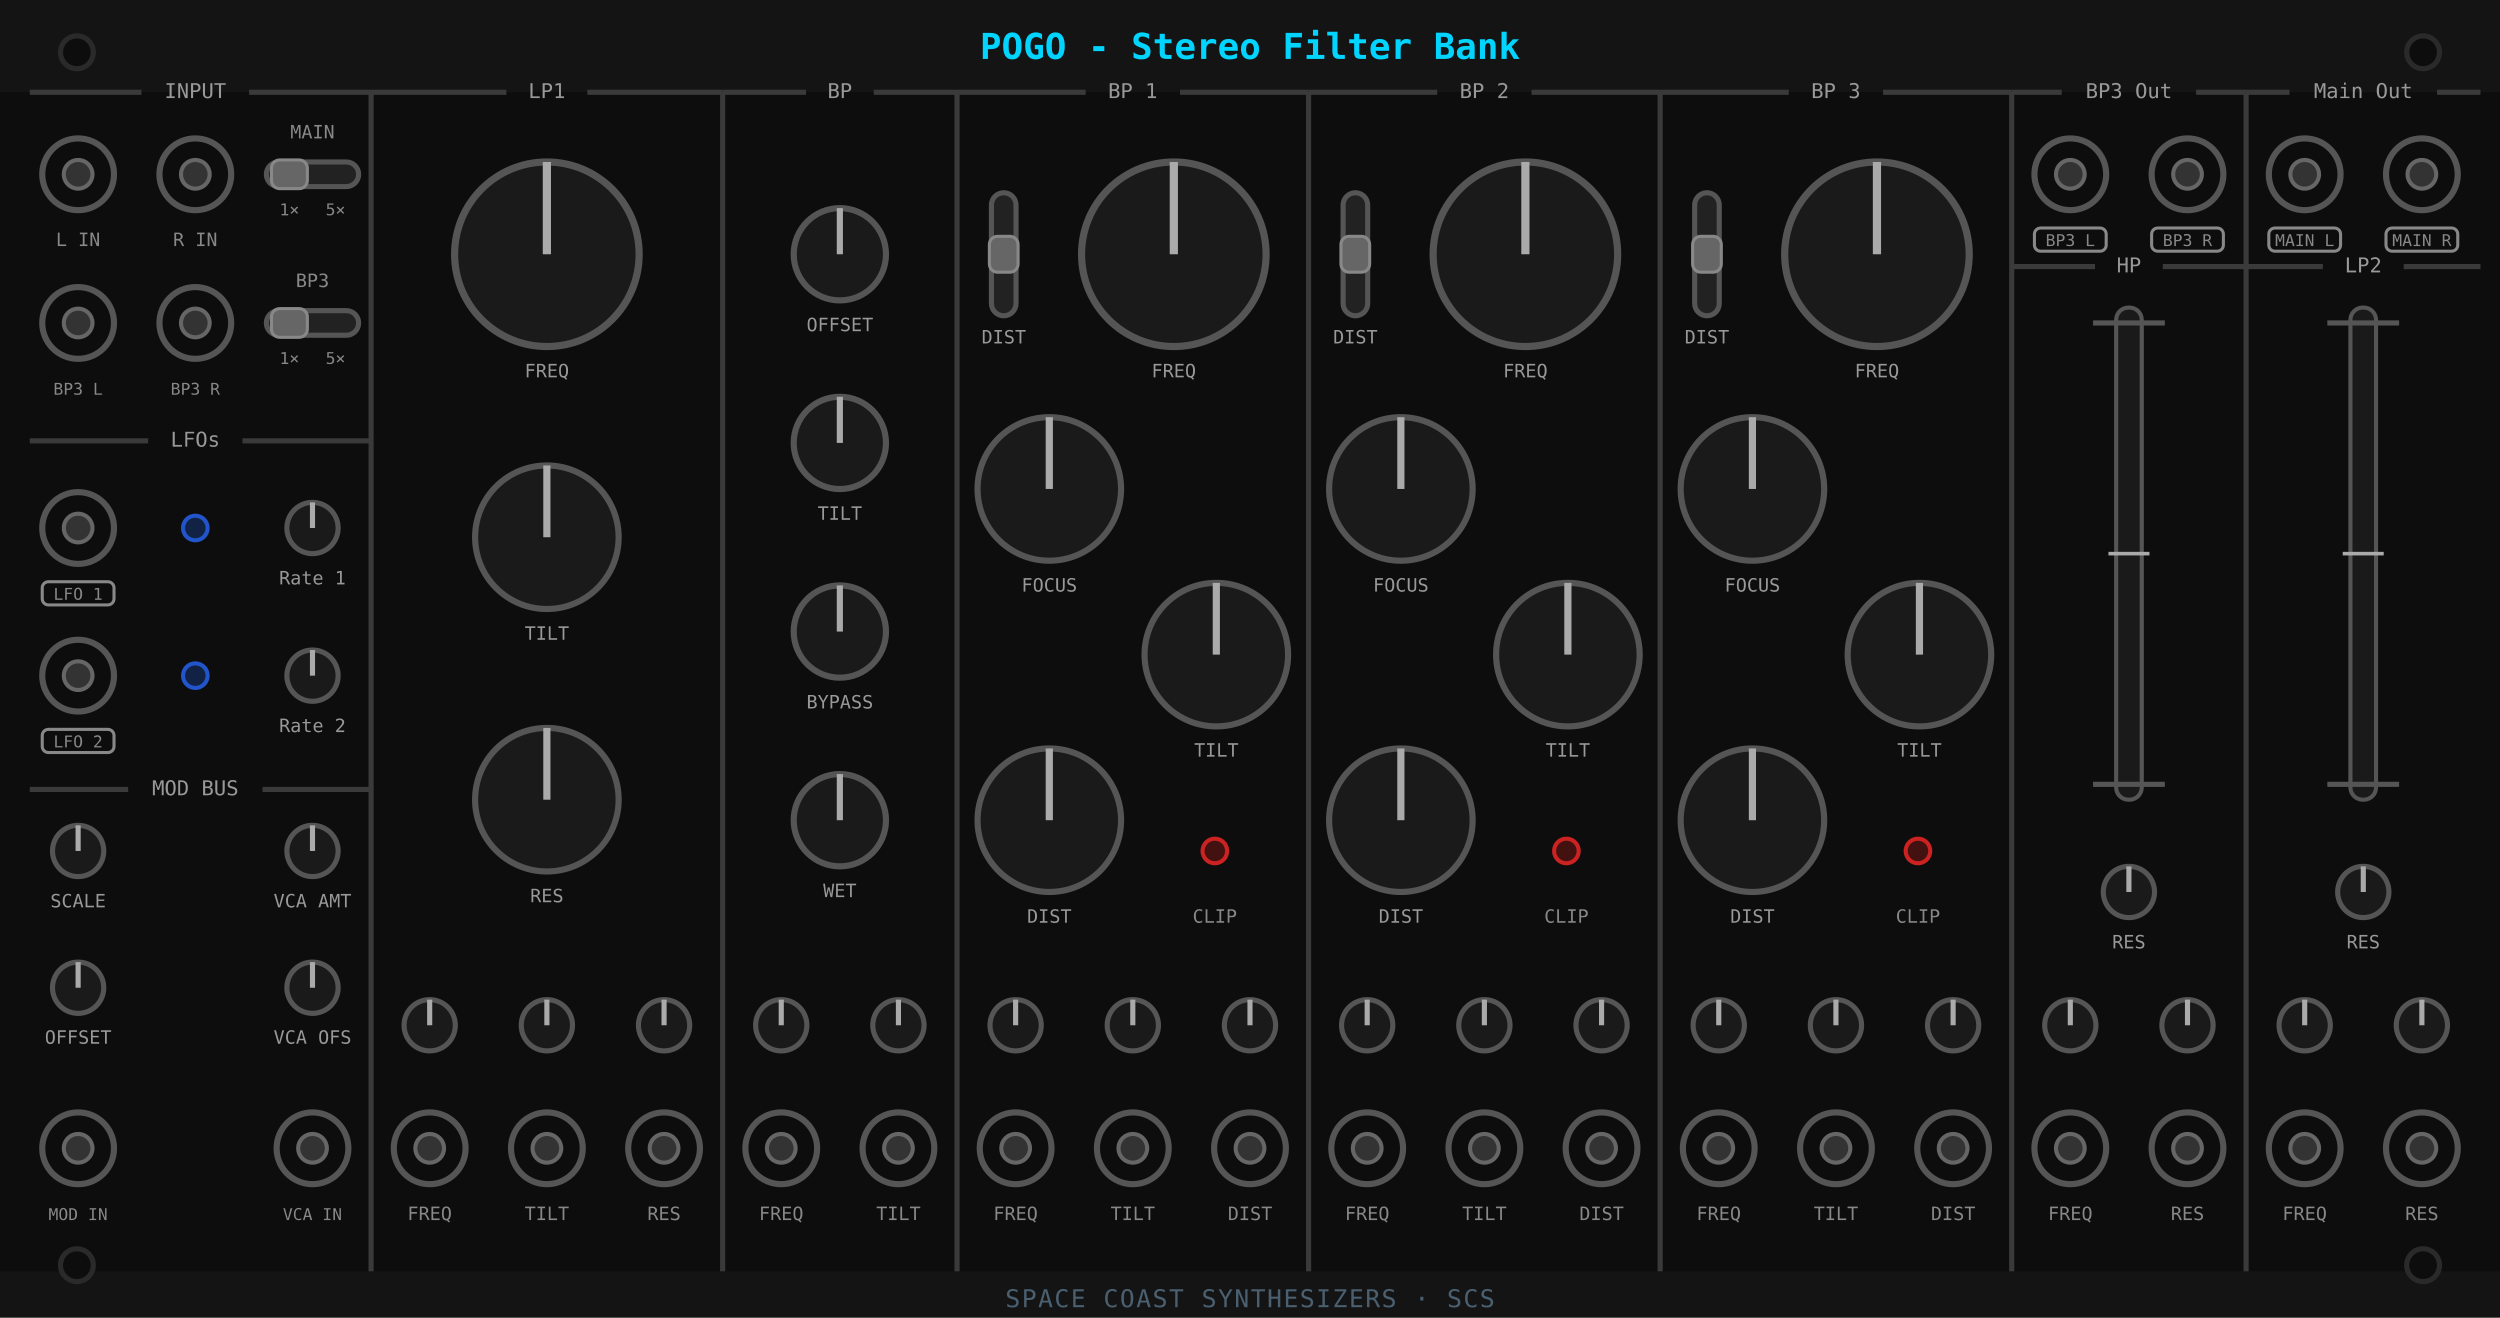
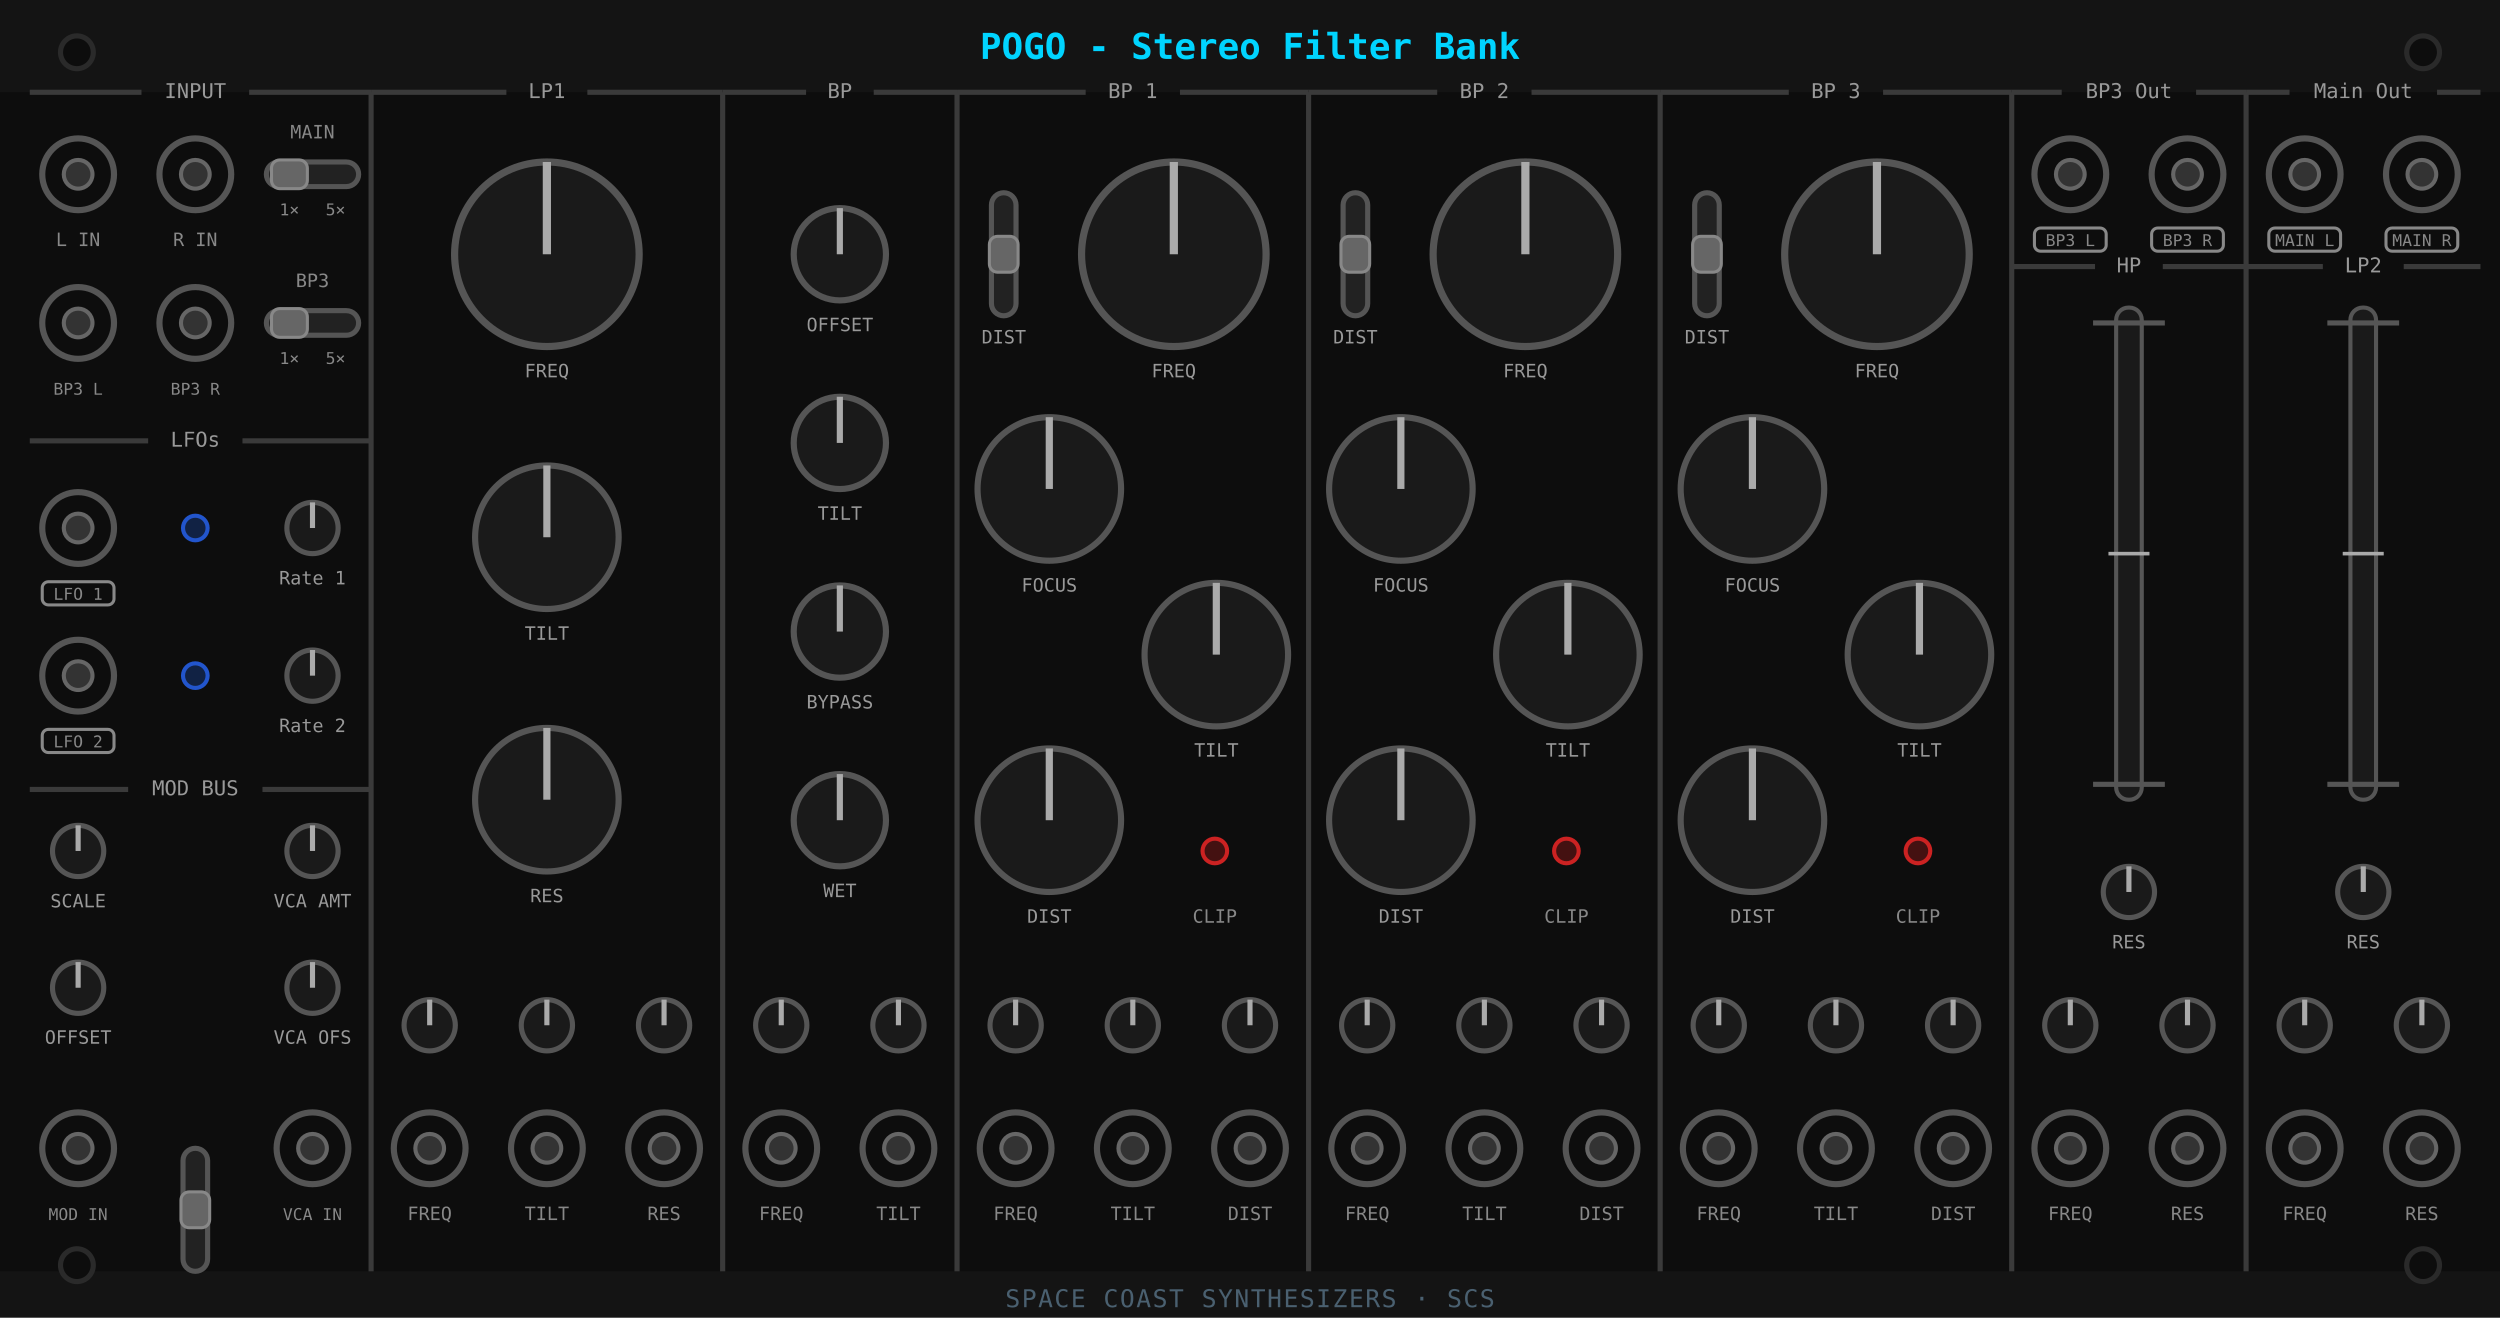
<svg xmlns="http://www.w3.org/2000/svg" width="243.84mm" height="128.5mm" viewBox="0 0 243.84 128.5">
  <rect x="0" y="0" width="243.84" height="128.5" fill="#0d0d0d" />
  <rect x="0" y="0" width="243.84" height="9.0" fill="#141414" />
  <rect x="0" y="124.0" width="243.84" height="4.5" fill="#141414" />
  <circle cx="7.5" cy="5.1" r="1.6" fill="#0d0d0d" stroke="#2a2a2a" stroke-width="0.5" />
  <circle cx="236.34" cy="5.1" r="1.6" fill="#0d0d0d" stroke="#2a2a2a" stroke-width="0.5" />
  <circle cx="7.5" cy="123.4" r="1.6" fill="#0d0d0d" stroke="#2a2a2a" stroke-width="0.5" />
  <circle cx="236.34" cy="123.4" r="1.6" fill="#0d0d0d" stroke="#2a2a2a" stroke-width="0.5" />
  <text x="121.92" y="5.75" fill="#00d4ff" font-family="monospace" font-size="3.5" font-weight="bold" text-anchor="middle">POGO - Stereo Filter Bank</text>
  <text x="121.92" y="127.5" fill="#4a6070" font-family="monospace" font-size="2.4" text-anchor="middle" letter-spacing="0.15">SPACE COAST SYNTHESIZERS  ·  SCS</text>
  <line x1="36.195" y1="9.0" x2="36.195" y2="124.0" stroke="#3a3a3a" stroke-width="0.5" />
  <line x1="70.485" y1="9.0" x2="70.485" y2="124.0" stroke="#3a3a3a" stroke-width="0.5" />
  <line x1="93.345" y1="9.0" x2="93.345" y2="124.0" stroke="#3a3a3a" stroke-width="0.5" />
  <line x1="127.635" y1="9.0" x2="127.635" y2="124.0" stroke="#3a3a3a" stroke-width="0.5" />
  <line x1="161.925" y1="9.0" x2="161.925" y2="124.0" stroke="#3a3a3a" stroke-width="0.5" />
  <line x1="196.215" y1="9.0" x2="196.215" y2="124.0" stroke="#3a3a3a" stroke-width="0.5" />
  <line x1="219.075" y1="9.0" x2="219.075" y2="124.0" stroke="#3a3a3a" stroke-width="0.5" />
  <line x1="2.905" y1="9.0" x2="13.80" y2="9.0" stroke="#3a3a3a" stroke-width="0.5" />
  <line x1="24.30" y1="9.0" x2="36.195" y2="9.0" stroke="#3a3a3a" stroke-width="0.5" />
  <text x="19.05" y="9.0" fill="#999" font-family="monospace" font-size="2.0" text-anchor="middle" dominant-baseline="middle">INPUT</text>
  <line x1="2.905" y1="43.0" x2="14.45" y2="43.0" stroke="#3a3a3a" stroke-width="0.5" />
  <line x1="23.65" y1="43.0" x2="36.195" y2="43.0" stroke="#3a3a3a" stroke-width="0.5" />
  <text x="19.05" y="43.0" fill="#999" font-family="monospace" font-size="2.0" text-anchor="middle" dominant-baseline="middle">LFOs</text>
  <line x1="2.905" y1="77.0" x2="12.50" y2="77.0" stroke="#3a3a3a" stroke-width="0.5" />
  <line x1="25.60" y1="77.0" x2="36.195" y2="77.0" stroke="#3a3a3a" stroke-width="0.5" />
  <text x="19.05" y="77.0" fill="#999" font-family="monospace" font-size="2.0" text-anchor="middle" dominant-baseline="middle">MOD BUS</text>
  <line x1="36.195" y1="9.0" x2="49.39" y2="9.0" stroke="#3a3a3a" stroke-width="0.5" />
  <line x1="57.29" y1="9.0" x2="70.485" y2="9.0" stroke="#3a3a3a" stroke-width="0.5" />
  <text x="53.34" y="9.0" fill="#999" font-family="monospace" font-size="2.0" text-anchor="middle" dominant-baseline="middle">LP1</text>
  <line x1="70.485" y1="9.0" x2="78.62" y2="9.0" stroke="#3a3a3a" stroke-width="0.5" />
  <line x1="85.22" y1="9.0" x2="93.345" y2="9.0" stroke="#3a3a3a" stroke-width="0.5" />
  <text x="81.915" y="9.0" fill="#999" font-family="monospace" font-size="2.0" text-anchor="middle" dominant-baseline="middle">BP</text>
  <line x1="93.345" y1="9.0" x2="105.89" y2="9.0" stroke="#3a3a3a" stroke-width="0.5" />
  <line x1="115.09" y1="9.0" x2="127.635" y2="9.0" stroke="#3a3a3a" stroke-width="0.5" />
  <text x="110.49" y="9.0" fill="#999" font-family="monospace" font-size="2.0" text-anchor="middle" dominant-baseline="middle">BP 1</text>
  <line x1="127.635" y1="9.0" x2="140.18" y2="9.0" stroke="#3a3a3a" stroke-width="0.5" />
  <line x1="149.38" y1="9.0" x2="161.925" y2="9.0" stroke="#3a3a3a" stroke-width="0.5" />
  <text x="144.78" y="9.0" fill="#999" font-family="monospace" font-size="2.0" text-anchor="middle" dominant-baseline="middle">BP 2</text>
  <line x1="161.925" y1="9.0" x2="174.47" y2="9.0" stroke="#3a3a3a" stroke-width="0.5" />
  <line x1="183.67" y1="9.0" x2="196.215" y2="9.0" stroke="#3a3a3a" stroke-width="0.5" />
  <text x="179.07" y="9.0" fill="#999" font-family="monospace" font-size="2.0" text-anchor="middle" dominant-baseline="middle">BP 3</text>
  <line x1="196.215" y1="9.0" x2="201.09" y2="9.0" stroke="#3a3a3a" stroke-width="0.5" />
  <line x1="214.20" y1="9.0" x2="219.075" y2="9.0" stroke="#3a3a3a" stroke-width="0.5" />
  <text x="207.645" y="9.0" fill="#999" font-family="monospace" font-size="2.0" text-anchor="middle" dominant-baseline="middle">BP3 Out</text>
  <line x1="196.215" y1="26.0" x2="204.34" y2="26.0" stroke="#3a3a3a" stroke-width="0.5" />
  <line x1="210.95" y1="26.0" x2="219.075" y2="26.0" stroke="#3a3a3a" stroke-width="0.5" />
  <text x="207.645" y="26.0" fill="#999" font-family="monospace" font-size="2.0" text-anchor="middle" dominant-baseline="middle">HP</text>
  <line x1="219.075" y1="9.0" x2="223.31" y2="9.0" stroke="#3a3a3a" stroke-width="0.5" />
  <line x1="237.70" y1="9.0" x2="241.935" y2="9.0" stroke="#3a3a3a" stroke-width="0.5" />
  <text x="230.505" y="9.0" fill="#999" font-family="monospace" font-size="2.0" text-anchor="middle" dominant-baseline="middle">Main Out</text>
  <line x1="219.075" y1="26.0" x2="226.56" y2="26.0" stroke="#3a3a3a" stroke-width="0.5" />
  <line x1="234.45" y1="26.0" x2="241.935" y2="26.0" stroke="#3a3a3a" stroke-width="0.5" />
  <text x="230.505" y="26.0" fill="#999" font-family="monospace" font-size="2.0" text-anchor="middle" dominant-baseline="middle">LP2</text>
  <circle cx="7.62" cy="17.0" r="3.5" fill="none" stroke="#555" stroke-width="0.6" />
  <circle cx="7.62" cy="17.0" r="1.4" fill="#333" stroke="#666" stroke-width="0.4" />
  <text x="7.62" y="24.0" fill="#888" font-family="monospace" font-size="1.8" text-anchor="middle">L IN</text>
  <circle cx="19.05" cy="17.0" r="3.5" fill="none" stroke="#555" stroke-width="0.6" />
  <circle cx="19.05" cy="17.0" r="1.4" fill="#333" stroke="#666" stroke-width="0.4" />
  <text x="19.05" y="24.0" fill="#888" font-family="monospace" font-size="1.8" text-anchor="middle">R IN</text>
  <text x="30.48" y="13.5" fill="#888" font-family="monospace" font-size="1.8" text-anchor="middle">MAIN</text>
  <rect x="25.98" y="15.80" width="9" height="2.4" rx="1.2" fill="#222" stroke="#555" stroke-width="0.5" />
  <rect x="26.48" y="15.60" width="3.5" height="2.8" rx="0.8" fill="#666" stroke="#888" stroke-width="0.3" />
  <text x="28.23" y="21.0" fill="#888" font-family="monospace" font-size="1.6" text-anchor="middle">1×</text>
  <text x="32.73" y="21.0" fill="#888" font-family="monospace" font-size="1.6" text-anchor="middle">5×</text>
  <circle cx="7.62" cy="31.5" r="3.5" fill="none" stroke="#555" stroke-width="0.6" />
  <circle cx="7.62" cy="31.5" r="1.4" fill="#333" stroke="#666" stroke-width="0.4" />
  <text x="7.62" y="38.5" fill="#888" font-family="monospace" font-size="1.6" text-anchor="middle">BP3 L</text>
  <circle cx="19.05" cy="31.5" r="3.5" fill="none" stroke="#555" stroke-width="0.6" />
  <circle cx="19.05" cy="31.5" r="1.4" fill="#333" stroke="#666" stroke-width="0.4" />
  <text x="19.05" y="38.5" fill="#888" font-family="monospace" font-size="1.6" text-anchor="middle">BP3 R</text>
  <text x="30.48" y="28.0" fill="#888" font-family="monospace" font-size="1.8" text-anchor="middle">BP3</text>
  <rect x="25.98" y="30.30" width="9" height="2.4" rx="1.2" fill="#222" stroke="#555" stroke-width="0.5" />
  <rect x="26.48" y="30.10" width="3.5" height="2.8" rx="0.8" fill="#666" stroke="#888" stroke-width="0.3" />
  <text x="28.23" y="35.5" fill="#888" font-family="monospace" font-size="1.6" text-anchor="middle">1×</text>
  <text x="32.73" y="35.5" fill="#888" font-family="monospace" font-size="1.6" text-anchor="middle">5×</text>
  <circle cx="7.62" cy="51.5" r="3.5" fill="none" stroke="#555" stroke-width="0.6" />
  <circle cx="7.62" cy="51.5" r="1.4" fill="#333" stroke="#666" stroke-width="0.4" />
  <rect x="4.12" y="56.74" width="7.0" height="2.26" rx="0.6" fill="none" stroke="#888" stroke-width="0.3" />
  <text x="7.62" y="58.5" fill="#888" font-family="monospace" font-size="1.6" text-anchor="middle">LFO 1</text>
  <circle cx="19.05" cy="51.5" r="1.2" fill="#112244" stroke="#2255cc" stroke-width="0.4" />
  <circle cx="30.48" cy="51.5" r="2.5" fill="#1a1a1a" stroke="#555" stroke-width="0.5" />
  <line x1="30.48" y1="51.5" x2="30.48" y2="49.0" stroke="#aaa" stroke-width="0.5" />
  <text x="30.48" y="57.0" fill="#999" font-family="monospace" font-size="1.8" text-anchor="middle">Rate 1</text>
  <circle cx="7.62" cy="65.9" r="3.5" fill="none" stroke="#555" stroke-width="0.6" />
  <circle cx="7.62" cy="65.9" r="1.4" fill="#333" stroke="#666" stroke-width="0.4" />
  <rect x="4.12" y="71.14" width="7.0" height="2.26" rx="0.6" fill="none" stroke="#888" stroke-width="0.3" />
  <text x="7.62" y="72.9" fill="#888" font-family="monospace" font-size="1.6" text-anchor="middle">LFO 2</text>
  <circle cx="19.05" cy="65.9" r="1.2" fill="#112244" stroke="#2255cc" stroke-width="0.4" />
  <circle cx="30.48" cy="65.9" r="2.5" fill="#1a1a1a" stroke="#555" stroke-width="0.5" />
  <line x1="30.48" y1="65.9" x2="30.48" y2="63.4" stroke="#aaa" stroke-width="0.5" />
  <text x="30.48" y="71.4" fill="#999" font-family="monospace" font-size="1.8" text-anchor="middle">Rate 2</text>
  <circle cx="7.62" cy="83.0" r="2.5" fill="#1a1a1a" stroke="#555" stroke-width="0.5" />
  <line x1="7.62" y1="83.0" x2="7.62" y2="80.5" stroke="#aaa" stroke-width="0.5" />
  <text x="7.62" y="88.5" fill="#999" font-family="monospace" font-size="1.8" text-anchor="middle">SCALE</text>
  <circle cx="30.48" cy="83.0" r="2.5" fill="#1a1a1a" stroke="#555" stroke-width="0.5" />
  <line x1="30.48" y1="83.0" x2="30.48" y2="80.5" stroke="#aaa" stroke-width="0.5" />
  <text x="30.48" y="88.5" fill="#999" font-family="monospace" font-size="1.8" text-anchor="middle">VCA AMT</text>
  <circle cx="7.62" cy="96.34" r="2.5" fill="#1a1a1a" stroke="#555" stroke-width="0.5" />
  <line x1="7.62" y1="96.34" x2="7.62" y2="93.84" stroke="#aaa" stroke-width="0.5" />
  <text x="7.62" y="101.8" fill="#999" font-family="monospace" font-size="1.8" text-anchor="middle">OFFSET</text>
  <circle cx="30.48" cy="96.34" r="2.5" fill="#1a1a1a" stroke="#555" stroke-width="0.5" />
  <line x1="30.48" y1="96.34" x2="30.48" y2="93.84" stroke="#aaa" stroke-width="0.5" />
  <text x="30.48" y="101.8" fill="#999" font-family="monospace" font-size="1.8" text-anchor="middle">VCA OFS</text>
  <circle cx="7.62" cy="112.0" r="3.5" fill="none" stroke="#555" stroke-width="0.6" />
  <circle cx="7.62" cy="112.0" r="1.4" fill="#333" stroke="#666" stroke-width="0.4" />
  <text x="7.62" y="119.0" fill="#888" font-family="monospace" font-size="1.6" text-anchor="middle">MOD IN</text>
+   <rect x="17.85" y="112.0" width="2.4" height="12.0" rx="1.2" fill="#222" stroke="#555" stroke-width="0.5" />
+   <rect x="17.65" y="116.25" width="2.8" height="3.5" rx="0.8" fill="#666" stroke="#888" stroke-width="0.3" />
+   <text x="19.05" y="127.0" fill="#999" font-family="monospace" font-size="1.8" text-anchor="middle" />
  <circle cx="30.48" cy="112.0" r="3.5" fill="none" stroke="#555" stroke-width="0.6" />
  <circle cx="30.48" cy="112.0" r="1.4" fill="#333" stroke="#666" stroke-width="0.4" />
  <text x="30.48" y="119.0" fill="#888" font-family="monospace" font-size="1.6" text-anchor="middle">VCA IN</text>
  <circle cx="53.34" cy="24.8" r="9.0" fill="#1a1a1a" stroke="#555" stroke-width="0.7" />
  <line x1="53.34" y1="24.8" x2="53.34" y2="15.8" stroke="#aaa" stroke-width="0.8" />
  <text x="53.34" y="36.8" fill="#999" font-family="monospace" font-size="1.8" text-anchor="middle">FREQ</text>
  <circle cx="53.34" cy="52.4" r="7.0" fill="#1a1a1a" stroke="#555" stroke-width="0.6" />
  <line x1="53.34" y1="52.4" x2="53.34" y2="45.4" stroke="#aaa" stroke-width="0.7" />
  <text x="53.34" y="62.4" fill="#999" font-family="monospace" font-size="1.8" text-anchor="middle">TILT</text>
  <circle cx="53.34" cy="78.0" r="7.0" fill="#1a1a1a" stroke="#555" stroke-width="0.6" />
  <line x1="53.34" y1="78.0" x2="53.34" y2="71.0" stroke="#aaa" stroke-width="0.7" />
  <text x="53.34" y="88.0" fill="#999" font-family="monospace" font-size="1.8" text-anchor="middle">RES</text>
  <circle cx="41.91" cy="100.0" r="2.5" fill="#1a1a1a" stroke="#555" stroke-width="0.5" />
  <line x1="41.91" y1="100.0" x2="41.91" y2="97.5" stroke="#aaa" stroke-width="0.5" />
  <text x="41.91" y="105.5" fill="#999" font-family="monospace" font-size="1.8" text-anchor="middle" />
  <circle cx="53.34" cy="100.0" r="2.5" fill="#1a1a1a" stroke="#555" stroke-width="0.5" />
  <line x1="53.34" y1="100.0" x2="53.34" y2="97.5" stroke="#aaa" stroke-width="0.5" />
  <text x="53.34" y="105.5" fill="#999" font-family="monospace" font-size="1.8" text-anchor="middle" />
  <circle cx="64.77" cy="100.0" r="2.5" fill="#1a1a1a" stroke="#555" stroke-width="0.5" />
  <line x1="64.77" y1="100.0" x2="64.77" y2="97.5" stroke="#aaa" stroke-width="0.5" />
  <text x="64.77" y="105.5" fill="#999" font-family="monospace" font-size="1.8" text-anchor="middle" />
  <circle cx="41.91" cy="112.0" r="3.5" fill="none" stroke="#555" stroke-width="0.6" />
  <circle cx="41.91" cy="112.0" r="1.4" fill="#333" stroke="#666" stroke-width="0.4" />
  <text x="41.91" y="119.0" fill="#888" font-family="monospace" font-size="1.8" text-anchor="middle">FREQ</text>
  <circle cx="53.34" cy="112.0" r="3.5" fill="none" stroke="#555" stroke-width="0.6" />
  <circle cx="53.34" cy="112.0" r="1.4" fill="#333" stroke="#666" stroke-width="0.4" />
  <text x="53.34" y="119.0" fill="#888" font-family="monospace" font-size="1.8" text-anchor="middle">TILT</text>
  <circle cx="64.77" cy="112.0" r="3.5" fill="none" stroke="#555" stroke-width="0.6" />
  <circle cx="64.77" cy="112.0" r="1.4" fill="#333" stroke="#666" stroke-width="0.4" />
  <text x="64.77" y="119.0" fill="#888" font-family="monospace" font-size="1.8" text-anchor="middle">RES</text>
  <circle cx="81.915" cy="24.8" r="4.5" fill="#1a1a1a" stroke="#555" stroke-width="0.6" />
  <line x1="81.915" y1="24.8" x2="81.915" y2="20.3" stroke="#aaa" stroke-width="0.6" />
  <text x="81.915" y="32.3" fill="#999" font-family="monospace" font-size="1.8" text-anchor="middle">OFFSET</text>
  <circle cx="81.915" cy="43.2" r="4.5" fill="#1a1a1a" stroke="#555" stroke-width="0.6" />
  <line x1="81.915" y1="43.2" x2="81.915" y2="38.7" stroke="#aaa" stroke-width="0.6" />
  <text x="81.915" y="50.7" fill="#999" font-family="monospace" font-size="1.8" text-anchor="middle">TILT</text>
  <circle cx="81.915" cy="61.6" r="4.5" fill="#1a1a1a" stroke="#555" stroke-width="0.6" />
  <line x1="81.915" y1="61.6" x2="81.915" y2="57.1" stroke="#aaa" stroke-width="0.6" />
  <text x="81.915" y="69.1" fill="#999" font-family="monospace" font-size="1.8" text-anchor="middle">BYPASS</text>
  <circle cx="81.915" cy="80.0" r="4.5" fill="#1a1a1a" stroke="#555" stroke-width="0.6" />
  <line x1="81.915" y1="80.0" x2="81.915" y2="75.5" stroke="#aaa" stroke-width="0.6" />
  <text x="81.915" y="87.5" fill="#999" font-family="monospace" font-size="1.8" text-anchor="middle">WET</text>
  <circle cx="76.2" cy="100.0" r="2.5" fill="#1a1a1a" stroke="#555" stroke-width="0.5" />
  <line x1="76.2" y1="100.0" x2="76.2" y2="97.5" stroke="#aaa" stroke-width="0.5" />
  <text x="76.2" y="105.5" fill="#999" font-family="monospace" font-size="1.8" text-anchor="middle" />
  <circle cx="87.63" cy="100.0" r="2.5" fill="#1a1a1a" stroke="#555" stroke-width="0.5" />
  <line x1="87.63" y1="100.0" x2="87.63" y2="97.5" stroke="#aaa" stroke-width="0.5" />
  <text x="87.63" y="105.5" fill="#999" font-family="monospace" font-size="1.8" text-anchor="middle" />
  <circle cx="76.2" cy="112.0" r="3.5" fill="none" stroke="#555" stroke-width="0.6" />
  <circle cx="76.2" cy="112.0" r="1.4" fill="#333" stroke="#666" stroke-width="0.4" />
  <text x="76.2" y="119.0" fill="#888" font-family="monospace" font-size="1.8" text-anchor="middle">FREQ</text>
  <circle cx="87.63" cy="112.0" r="3.5" fill="none" stroke="#555" stroke-width="0.6" />
  <circle cx="87.63" cy="112.0" r="1.4" fill="#333" stroke="#666" stroke-width="0.4" />
  <text x="87.63" y="119.0" fill="#888" font-family="monospace" font-size="1.8" text-anchor="middle">TILT</text>
  <rect x="96.70" y="18.8" width="2.4" height="12.0" rx="1.2" fill="#222" stroke="#555" stroke-width="0.5" />
  <rect x="96.50" y="23.05" width="2.8" height="3.5" rx="0.8" fill="#666" stroke="#888" stroke-width="0.3" />
  <text x="97.905" y="33.5" fill="#999" font-family="monospace" font-size="1.8" text-anchor="middle">DIST</text>
  <circle cx="114.49" cy="24.8" r="9.0" fill="#1a1a1a" stroke="#555" stroke-width="0.7" />
  <line x1="114.49" y1="24.8" x2="114.49" y2="15.8" stroke="#aaa" stroke-width="0.8" />
  <text x="114.49" y="36.8" fill="#999" font-family="monospace" font-size="1.8" text-anchor="middle">FREQ</text>
  <circle cx="102.345" cy="47.69" r="7.0" fill="#1a1a1a" stroke="#555" stroke-width="0.6" />
  <line x1="102.345" y1="47.69" x2="102.345" y2="40.69" stroke="#aaa" stroke-width="0.7" />
  <text x="102.345" y="57.7" fill="#999" font-family="monospace" font-size="1.8" text-anchor="middle">FOCUS</text>
  <circle cx="118.635" cy="63.85" r="7.0" fill="#1a1a1a" stroke="#555" stroke-width="0.6" />
  <line x1="118.635" y1="63.85" x2="118.635" y2="56.85" stroke="#aaa" stroke-width="0.7" />
  <text x="118.635" y="73.8" fill="#999" font-family="monospace" font-size="1.8" text-anchor="middle">TILT</text>
  <circle cx="102.345" cy="80.0" r="7.0" fill="#1a1a1a" stroke="#555" stroke-width="0.6" />
  <line x1="102.345" y1="80.0" x2="102.345" y2="73.0" stroke="#aaa" stroke-width="0.7" />
  <text x="102.345" y="90.0" fill="#999" font-family="monospace" font-size="1.8" text-anchor="middle">DIST</text>
  <circle cx="118.49" cy="83.0" r="1.2" fill="#441111" stroke="#cc2222" stroke-width="0.4" />
  <text x="118.49" y="90.0" fill="#888" font-family="monospace" font-size="1.8" text-anchor="middle">CLIP</text>
  <circle cx="99.06" cy="100.0" r="2.5" fill="#1a1a1a" stroke="#555" stroke-width="0.5" />
  <line x1="99.06" y1="100.0" x2="99.06" y2="97.5" stroke="#aaa" stroke-width="0.5" />
  <text x="99.06" y="105.5" fill="#999" font-family="monospace" font-size="1.8" text-anchor="middle" />
  <circle cx="110.49" cy="100.0" r="2.5" fill="#1a1a1a" stroke="#555" stroke-width="0.5" />
  <line x1="110.49" y1="100.0" x2="110.49" y2="97.5" stroke="#aaa" stroke-width="0.5" />
  <text x="110.49" y="105.5" fill="#999" font-family="monospace" font-size="1.8" text-anchor="middle" />
  <circle cx="121.92" cy="100.0" r="2.5" fill="#1a1a1a" stroke="#555" stroke-width="0.5" />
  <line x1="121.92" y1="100.0" x2="121.92" y2="97.5" stroke="#aaa" stroke-width="0.5" />
  <text x="121.92" y="105.5" fill="#999" font-family="monospace" font-size="1.8" text-anchor="middle" />
  <circle cx="99.06" cy="112.0" r="3.5" fill="none" stroke="#555" stroke-width="0.6" />
  <circle cx="99.06" cy="112.0" r="1.4" fill="#333" stroke="#666" stroke-width="0.4" />
  <text x="99.06" y="119.0" fill="#888" font-family="monospace" font-size="1.8" text-anchor="middle">FREQ</text>
  <circle cx="110.49" cy="112.0" r="3.5" fill="none" stroke="#555" stroke-width="0.6" />
  <circle cx="110.49" cy="112.0" r="1.4" fill="#333" stroke="#666" stroke-width="0.4" />
  <text x="110.49" y="119.0" fill="#888" font-family="monospace" font-size="1.8" text-anchor="middle">TILT</text>
  <circle cx="121.92" cy="112.0" r="3.5" fill="none" stroke="#555" stroke-width="0.6" />
  <circle cx="121.92" cy="112.0" r="1.4" fill="#333" stroke="#666" stroke-width="0.4" />
  <text x="121.92" y="119.0" fill="#888" font-family="monospace" font-size="1.8" text-anchor="middle">DIST</text>
  <rect x="131.00" y="18.8" width="2.4" height="12.0" rx="1.2" fill="#222" stroke="#555" stroke-width="0.5" />
  <rect x="130.79" y="23.05" width="2.8" height="3.5" rx="0.8" fill="#666" stroke="#888" stroke-width="0.3" />
  <text x="132.195" y="33.5" fill="#999" font-family="monospace" font-size="1.8" text-anchor="middle">DIST</text>
  <circle cx="148.78" cy="24.8" r="9.0" fill="#1a1a1a" stroke="#555" stroke-width="0.7" />
  <line x1="148.78" y1="24.8" x2="148.78" y2="15.8" stroke="#aaa" stroke-width="0.8" />
  <text x="148.78" y="36.8" fill="#999" font-family="monospace" font-size="1.8" text-anchor="middle">FREQ</text>
  <circle cx="136.635" cy="47.69" r="7.0" fill="#1a1a1a" stroke="#555" stroke-width="0.6" />
  <line x1="136.635" y1="47.69" x2="136.635" y2="40.69" stroke="#aaa" stroke-width="0.7" />
  <text x="136.635" y="57.7" fill="#999" font-family="monospace" font-size="1.8" text-anchor="middle">FOCUS</text>
  <circle cx="152.925" cy="63.85" r="7.0" fill="#1a1a1a" stroke="#555" stroke-width="0.6" />
  <line x1="152.925" y1="63.85" x2="152.925" y2="56.85" stroke="#aaa" stroke-width="0.7" />
  <text x="152.925" y="73.8" fill="#999" font-family="monospace" font-size="1.8" text-anchor="middle">TILT</text>
  <circle cx="136.635" cy="80.0" r="7.0" fill="#1a1a1a" stroke="#555" stroke-width="0.6" />
  <line x1="136.635" y1="80.0" x2="136.635" y2="73.0" stroke="#aaa" stroke-width="0.7" />
  <text x="136.635" y="90.0" fill="#999" font-family="monospace" font-size="1.8" text-anchor="middle">DIST</text>
  <circle cx="152.78" cy="83.0" r="1.2" fill="#441111" stroke="#cc2222" stroke-width="0.4" />
  <text x="152.78" y="90.0" fill="#888" font-family="monospace" font-size="1.8" text-anchor="middle">CLIP</text>
  <circle cx="133.35" cy="100.0" r="2.5" fill="#1a1a1a" stroke="#555" stroke-width="0.5" />
  <line x1="133.35" y1="100.0" x2="133.35" y2="97.5" stroke="#aaa" stroke-width="0.5" />
  <text x="133.35" y="105.5" fill="#999" font-family="monospace" font-size="1.8" text-anchor="middle" />
  <circle cx="144.78" cy="100.0" r="2.5" fill="#1a1a1a" stroke="#555" stroke-width="0.5" />
  <line x1="144.78" y1="100.0" x2="144.78" y2="97.5" stroke="#aaa" stroke-width="0.5" />
  <text x="144.78" y="105.5" fill="#999" font-family="monospace" font-size="1.8" text-anchor="middle" />
  <circle cx="156.21" cy="100.0" r="2.5" fill="#1a1a1a" stroke="#555" stroke-width="0.5" />
  <line x1="156.21" y1="100.0" x2="156.21" y2="97.5" stroke="#aaa" stroke-width="0.5" />
  <text x="156.21" y="105.5" fill="#999" font-family="monospace" font-size="1.8" text-anchor="middle" />
  <circle cx="133.35" cy="112.0" r="3.5" fill="none" stroke="#555" stroke-width="0.6" />
  <circle cx="133.35" cy="112.0" r="1.4" fill="#333" stroke="#666" stroke-width="0.4" />
  <text x="133.35" y="119.0" fill="#888" font-family="monospace" font-size="1.8" text-anchor="middle">FREQ</text>
  <circle cx="144.78" cy="112.0" r="3.5" fill="none" stroke="#555" stroke-width="0.6" />
  <circle cx="144.78" cy="112.0" r="1.4" fill="#333" stroke="#666" stroke-width="0.4" />
  <text x="144.78" y="119.0" fill="#888" font-family="monospace" font-size="1.8" text-anchor="middle">TILT</text>
  <circle cx="156.21" cy="112.0" r="3.5" fill="none" stroke="#555" stroke-width="0.6" />
  <circle cx="156.21" cy="112.0" r="1.4" fill="#333" stroke="#666" stroke-width="0.4" />
  <text x="156.21" y="119.0" fill="#888" font-family="monospace" font-size="1.8" text-anchor="middle">DIST</text>
  <rect x="165.29" y="18.8" width="2.4" height="12.0" rx="1.2" fill="#222" stroke="#555" stroke-width="0.5" />
  <rect x="165.09" y="23.05" width="2.8" height="3.5" rx="0.8" fill="#666" stroke="#888" stroke-width="0.3" />
  <text x="166.485" y="33.5" fill="#999" font-family="monospace" font-size="1.8" text-anchor="middle">DIST</text>
  <circle cx="183.07" cy="24.8" r="9.0" fill="#1a1a1a" stroke="#555" stroke-width="0.7" />
  <line x1="183.07" y1="24.8" x2="183.07" y2="15.8" stroke="#aaa" stroke-width="0.8" />
  <text x="183.07" y="36.8" fill="#999" font-family="monospace" font-size="1.8" text-anchor="middle">FREQ</text>
  <circle cx="170.925" cy="47.69" r="7.0" fill="#1a1a1a" stroke="#555" stroke-width="0.6" />
  <line x1="170.925" y1="47.69" x2="170.925" y2="40.69" stroke="#aaa" stroke-width="0.7" />
  <text x="170.925" y="57.7" fill="#999" font-family="monospace" font-size="1.8" text-anchor="middle">FOCUS</text>
  <circle cx="187.215" cy="63.85" r="7.0" fill="#1a1a1a" stroke="#555" stroke-width="0.6" />
  <line x1="187.215" y1="63.85" x2="187.215" y2="56.85" stroke="#aaa" stroke-width="0.7" />
  <text x="187.215" y="73.8" fill="#999" font-family="monospace" font-size="1.8" text-anchor="middle">TILT</text>
  <circle cx="170.925" cy="80.0" r="7.0" fill="#1a1a1a" stroke="#555" stroke-width="0.6" />
  <line x1="170.925" y1="80.0" x2="170.925" y2="73.0" stroke="#aaa" stroke-width="0.7" />
  <text x="170.925" y="90.0" fill="#999" font-family="monospace" font-size="1.8" text-anchor="middle">DIST</text>
  <circle cx="187.07" cy="83.0" r="1.2" fill="#441111" stroke="#cc2222" stroke-width="0.4" />
  <text x="187.07" y="90.0" fill="#888" font-family="monospace" font-size="1.8" text-anchor="middle">CLIP</text>
  <circle cx="167.64" cy="100.0" r="2.5" fill="#1a1a1a" stroke="#555" stroke-width="0.5" />
  <line x1="167.64" y1="100.0" x2="167.64" y2="97.5" stroke="#aaa" stroke-width="0.5" />
  <text x="167.64" y="105.5" fill="#999" font-family="monospace" font-size="1.8" text-anchor="middle" />
  <circle cx="179.07" cy="100.0" r="2.5" fill="#1a1a1a" stroke="#555" stroke-width="0.5" />
  <line x1="179.07" y1="100.0" x2="179.07" y2="97.5" stroke="#aaa" stroke-width="0.5" />
  <text x="179.07" y="105.5" fill="#999" font-family="monospace" font-size="1.8" text-anchor="middle" />
  <circle cx="190.5" cy="100.0" r="2.5" fill="#1a1a1a" stroke="#555" stroke-width="0.5" />
  <line x1="190.5" y1="100.0" x2="190.5" y2="97.5" stroke="#aaa" stroke-width="0.5" />
  <text x="190.5" y="105.5" fill="#999" font-family="monospace" font-size="1.8" text-anchor="middle" />
  <circle cx="167.64" cy="112.0" r="3.5" fill="none" stroke="#555" stroke-width="0.6" />
  <circle cx="167.64" cy="112.0" r="1.4" fill="#333" stroke="#666" stroke-width="0.4" />
  <text x="167.64" y="119.0" fill="#888" font-family="monospace" font-size="1.8" text-anchor="middle">FREQ</text>
  <circle cx="179.07" cy="112.0" r="3.5" fill="none" stroke="#555" stroke-width="0.6" />
  <circle cx="179.07" cy="112.0" r="1.4" fill="#333" stroke="#666" stroke-width="0.4" />
  <text x="179.07" y="119.0" fill="#888" font-family="monospace" font-size="1.8" text-anchor="middle">TILT</text>
  <circle cx="190.5" cy="112.0" r="3.5" fill="none" stroke="#555" stroke-width="0.6" />
  <circle cx="190.5" cy="112.0" r="1.4" fill="#333" stroke="#666" stroke-width="0.4" />
  <text x="190.5" y="119.0" fill="#888" font-family="monospace" font-size="1.8" text-anchor="middle">DIST</text>
  <circle cx="201.93" cy="17.0" r="3.5" fill="none" stroke="#555" stroke-width="0.6" />
  <circle cx="201.93" cy="17.0" r="1.4" fill="#333" stroke="#666" stroke-width="0.4" />
  <rect x="198.43" y="22.24" width="7.0" height="2.26" rx="0.6" fill="none" stroke="#888" stroke-width="0.3" />
  <text x="201.93" y="24.0" fill="#888" font-family="monospace" font-size="1.6" text-anchor="middle">BP3 L</text>
  <circle cx="213.36" cy="17.0" r="3.5" fill="none" stroke="#555" stroke-width="0.6" />
  <circle cx="213.36" cy="17.0" r="1.4" fill="#333" stroke="#666" stroke-width="0.4" />
  <rect x="209.86" y="22.24" width="7.0" height="2.26" rx="0.6" fill="none" stroke="#888" stroke-width="0.3" />
  <text x="213.36" y="24.0" fill="#888" font-family="monospace" font-size="1.6" text-anchor="middle">BP3 R</text>
  <rect x="206.40" y="30.00" width="2.5" height="48.0" rx="1.2" fill="#1a1a1a" stroke="#555" stroke-width="0.4" />
  <line x1="204.15" y1="31.50" x2="211.15" y2="31.50" stroke="#555" stroke-width="0.5" />
  <line x1="204.15" y1="76.50" x2="211.15" y2="76.50" stroke="#555" stroke-width="0.5" />
  <line x1="205.65" y1="54.00" x2="209.65" y2="54.00" stroke="#aaa" stroke-width="0.35" />
  <text x="207.645" y="26.5" fill="#888" font-family="monospace" font-size="1.8" text-anchor="middle" />
  <circle cx="207.645" cy="87.0" r="2.5" fill="#1a1a1a" stroke="#555" stroke-width="0.5" />
  <line x1="207.645" y1="87.0" x2="207.645" y2="84.5" stroke="#aaa" stroke-width="0.5" />
  <text x="207.645" y="92.5" fill="#999" font-family="monospace" font-size="1.8" text-anchor="middle">RES</text>
  <circle cx="201.93" cy="100.0" r="2.5" fill="#1a1a1a" stroke="#555" stroke-width="0.5" />
  <line x1="201.93" y1="100.0" x2="201.93" y2="97.5" stroke="#aaa" stroke-width="0.5" />
  <text x="201.93" y="105.5" fill="#999" font-family="monospace" font-size="1.8" text-anchor="middle" />
  <circle cx="213.36" cy="100.0" r="2.5" fill="#1a1a1a" stroke="#555" stroke-width="0.5" />
  <line x1="213.36" y1="100.0" x2="213.36" y2="97.5" stroke="#aaa" stroke-width="0.5" />
  <text x="213.36" y="105.5" fill="#999" font-family="monospace" font-size="1.8" text-anchor="middle" />
  <circle cx="201.93" cy="112.0" r="3.5" fill="none" stroke="#555" stroke-width="0.6" />
  <circle cx="201.93" cy="112.0" r="1.4" fill="#333" stroke="#666" stroke-width="0.4" />
  <text x="201.93" y="119.0" fill="#888" font-family="monospace" font-size="1.8" text-anchor="middle">FREQ</text>
  <circle cx="213.36" cy="112.0" r="3.5" fill="none" stroke="#555" stroke-width="0.6" />
  <circle cx="213.36" cy="112.0" r="1.4" fill="#333" stroke="#666" stroke-width="0.4" />
  <text x="213.36" y="119.0" fill="#888" font-family="monospace" font-size="1.8" text-anchor="middle">RES</text>
  <circle cx="224.79" cy="17.0" r="3.5" fill="none" stroke="#555" stroke-width="0.6" />
  <circle cx="224.79" cy="17.0" r="1.4" fill="#333" stroke="#666" stroke-width="0.4" />
  <rect x="221.29" y="22.24" width="7.0" height="2.26" rx="0.6" fill="none" stroke="#888" stroke-width="0.3" />
  <text x="224.79" y="24.0" fill="#888" font-family="monospace" font-size="1.6" text-anchor="middle">MAIN L</text>
  <circle cx="236.22" cy="17.0" r="3.5" fill="none" stroke="#555" stroke-width="0.6" />
  <circle cx="236.22" cy="17.0" r="1.4" fill="#333" stroke="#666" stroke-width="0.4" />
  <rect x="232.72" y="22.24" width="7.0" height="2.26" rx="0.6" fill="none" stroke="#888" stroke-width="0.3" />
  <text x="236.22" y="24.0" fill="#888" font-family="monospace" font-size="1.6" text-anchor="middle">MAIN R</text>
  <rect x="229.25" y="30.00" width="2.5" height="48.0" rx="1.2" fill="#1a1a1a" stroke="#555" stroke-width="0.4" />
  <line x1="227.00" y1="31.50" x2="234.00" y2="31.50" stroke="#555" stroke-width="0.5" />
  <line x1="227.00" y1="76.50" x2="234.00" y2="76.50" stroke="#555" stroke-width="0.5" />
  <line x1="228.50" y1="54.00" x2="232.50" y2="54.00" stroke="#aaa" stroke-width="0.35" />
  <text x="230.505" y="26.5" fill="#888" font-family="monospace" font-size="1.8" text-anchor="middle" />
  <circle cx="230.505" cy="87.0" r="2.5" fill="#1a1a1a" stroke="#555" stroke-width="0.5" />
  <line x1="230.505" y1="87.0" x2="230.505" y2="84.5" stroke="#aaa" stroke-width="0.5" />
  <text x="230.505" y="92.5" fill="#999" font-family="monospace" font-size="1.8" text-anchor="middle">RES</text>
  <circle cx="224.79" cy="100.0" r="2.5" fill="#1a1a1a" stroke="#555" stroke-width="0.5" />
  <line x1="224.79" y1="100.0" x2="224.79" y2="97.5" stroke="#aaa" stroke-width="0.5" />
  <text x="224.79" y="105.5" fill="#999" font-family="monospace" font-size="1.8" text-anchor="middle" />
  <circle cx="236.22" cy="100.0" r="2.5" fill="#1a1a1a" stroke="#555" stroke-width="0.5" />
  <line x1="236.22" y1="100.0" x2="236.22" y2="97.5" stroke="#aaa" stroke-width="0.5" />
  <text x="236.22" y="105.5" fill="#999" font-family="monospace" font-size="1.8" text-anchor="middle" />
  <circle cx="224.79" cy="112.0" r="3.5" fill="none" stroke="#555" stroke-width="0.6" />
  <circle cx="224.79" cy="112.0" r="1.4" fill="#333" stroke="#666" stroke-width="0.4" />
  <text x="224.79" y="119.0" fill="#888" font-family="monospace" font-size="1.8" text-anchor="middle">FREQ</text>
  <circle cx="236.22" cy="112.0" r="3.5" fill="none" stroke="#555" stroke-width="0.6" />
  <circle cx="236.22" cy="112.0" r="1.4" fill="#333" stroke="#666" stroke-width="0.4" />
  <text x="236.22" y="119.0" fill="#888" font-family="monospace" font-size="1.8" text-anchor="middle">RES</text>
</svg>
